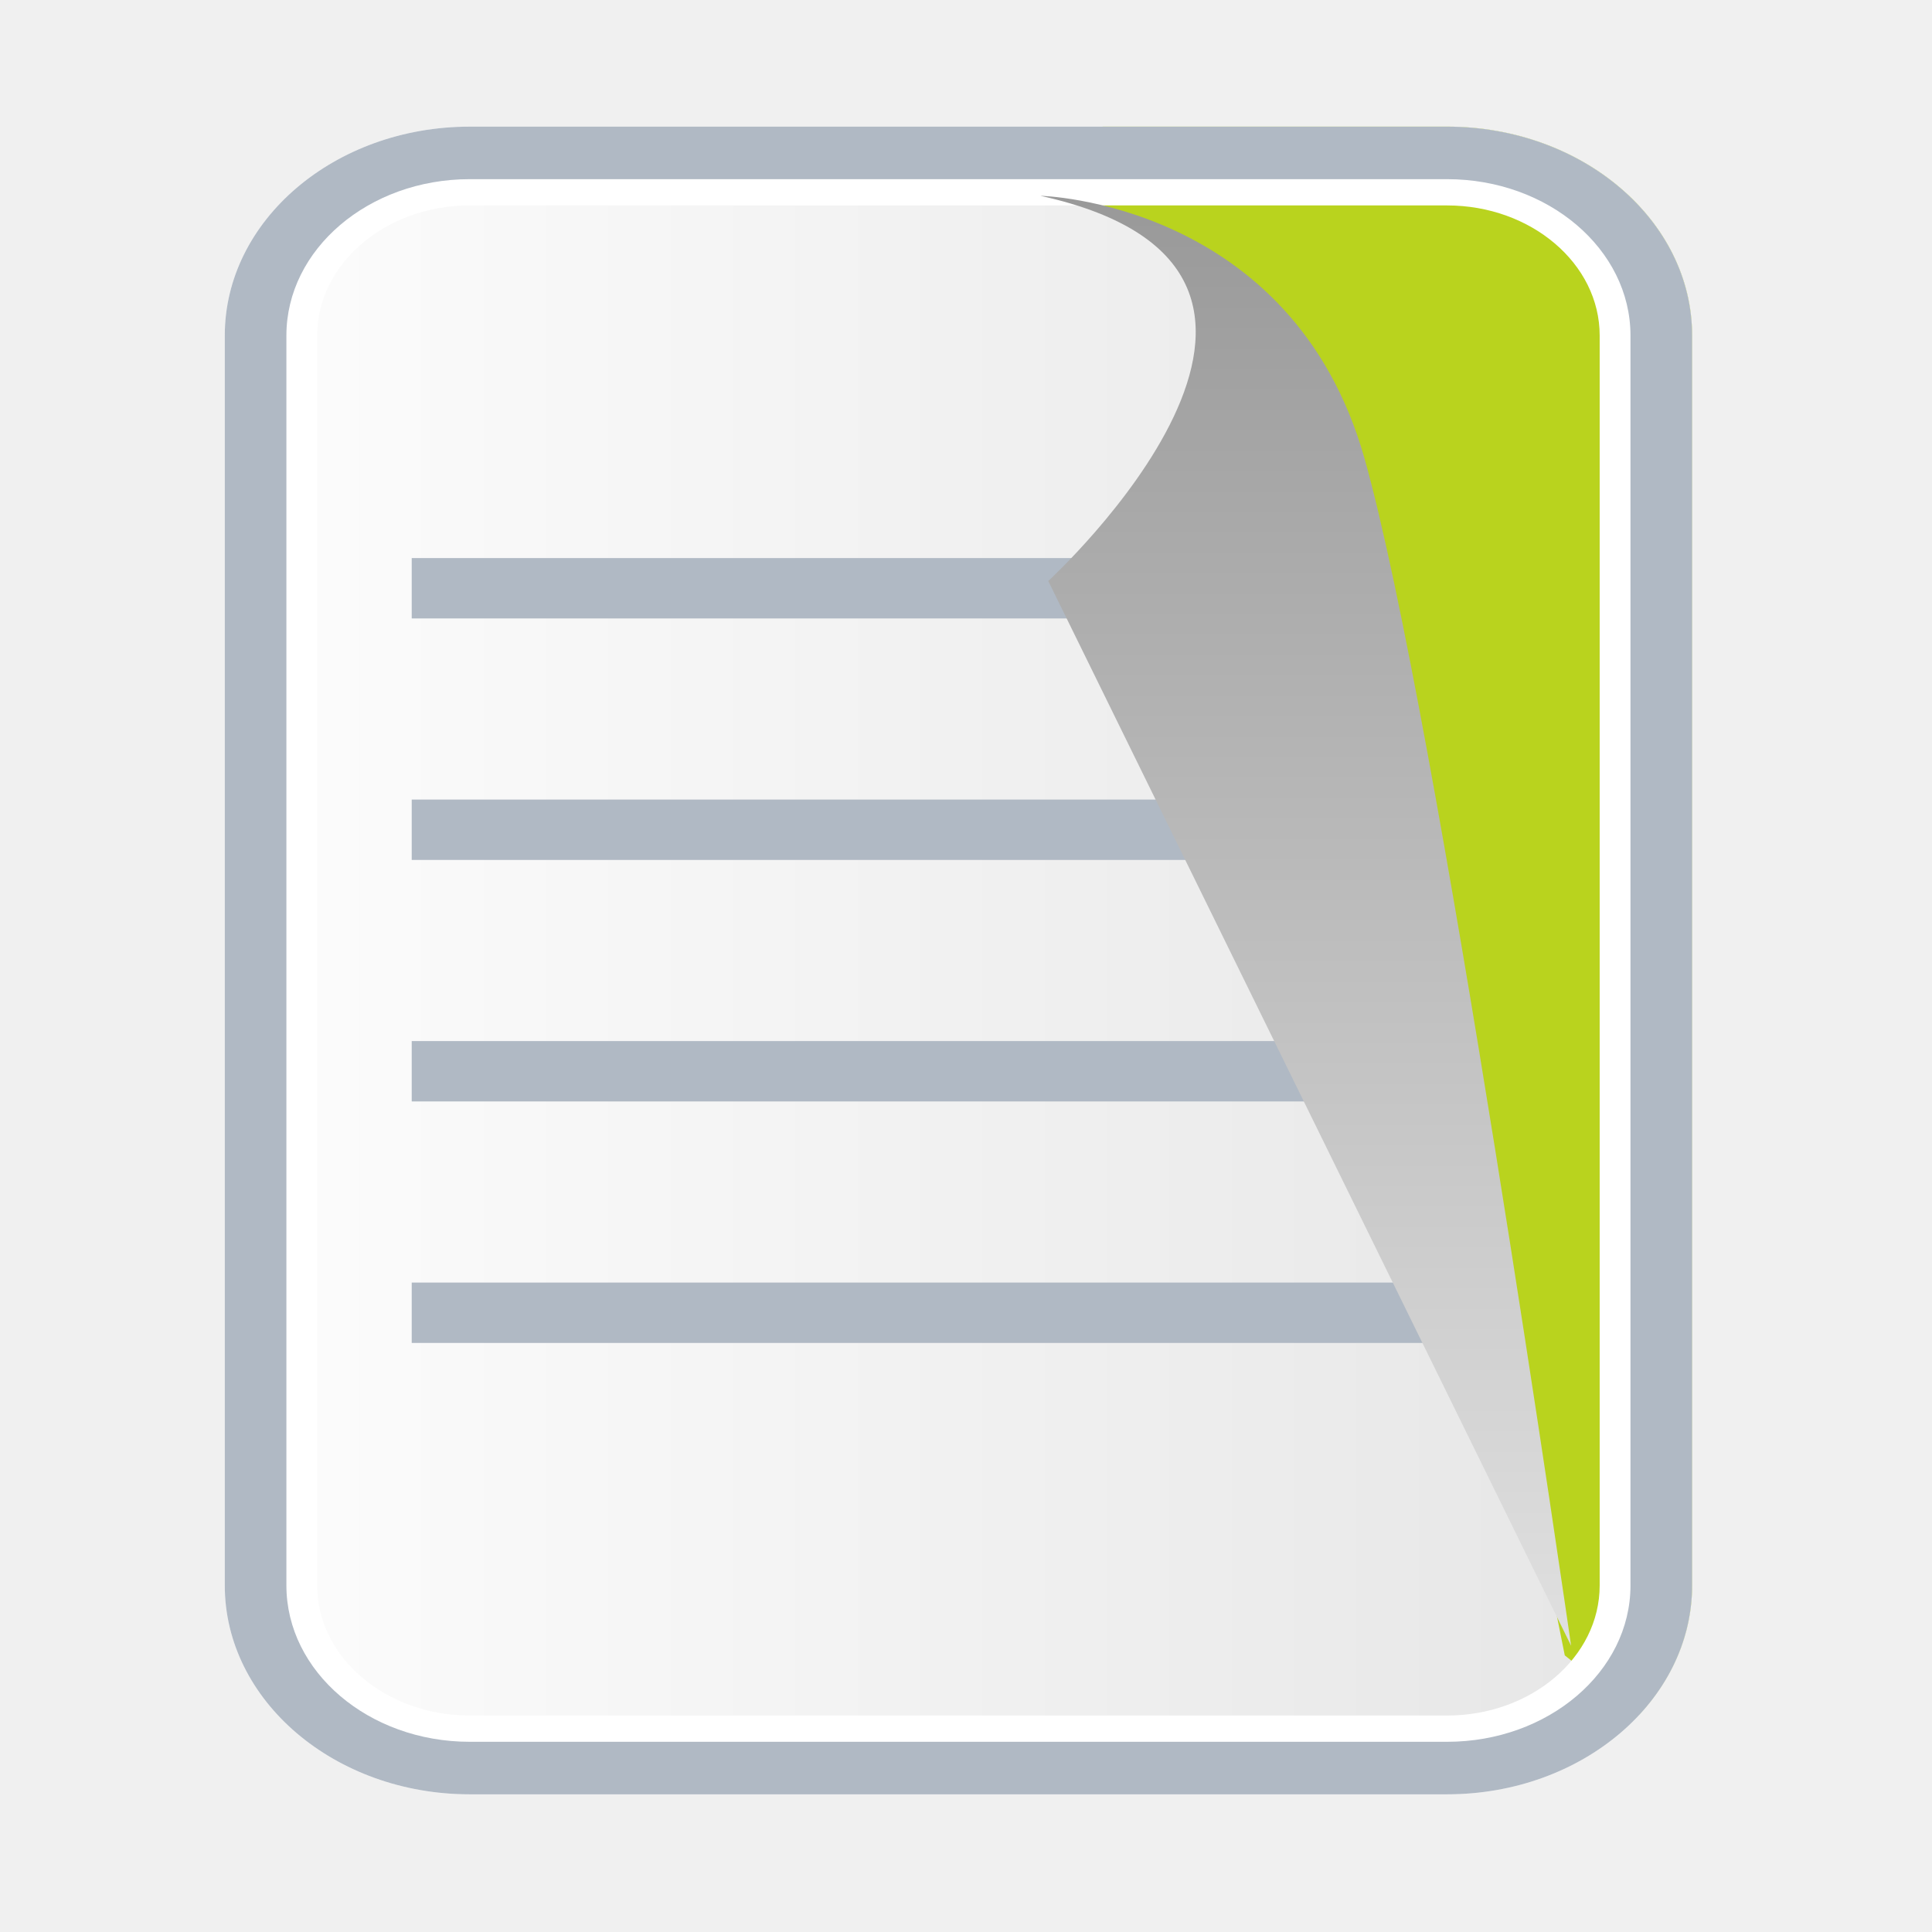
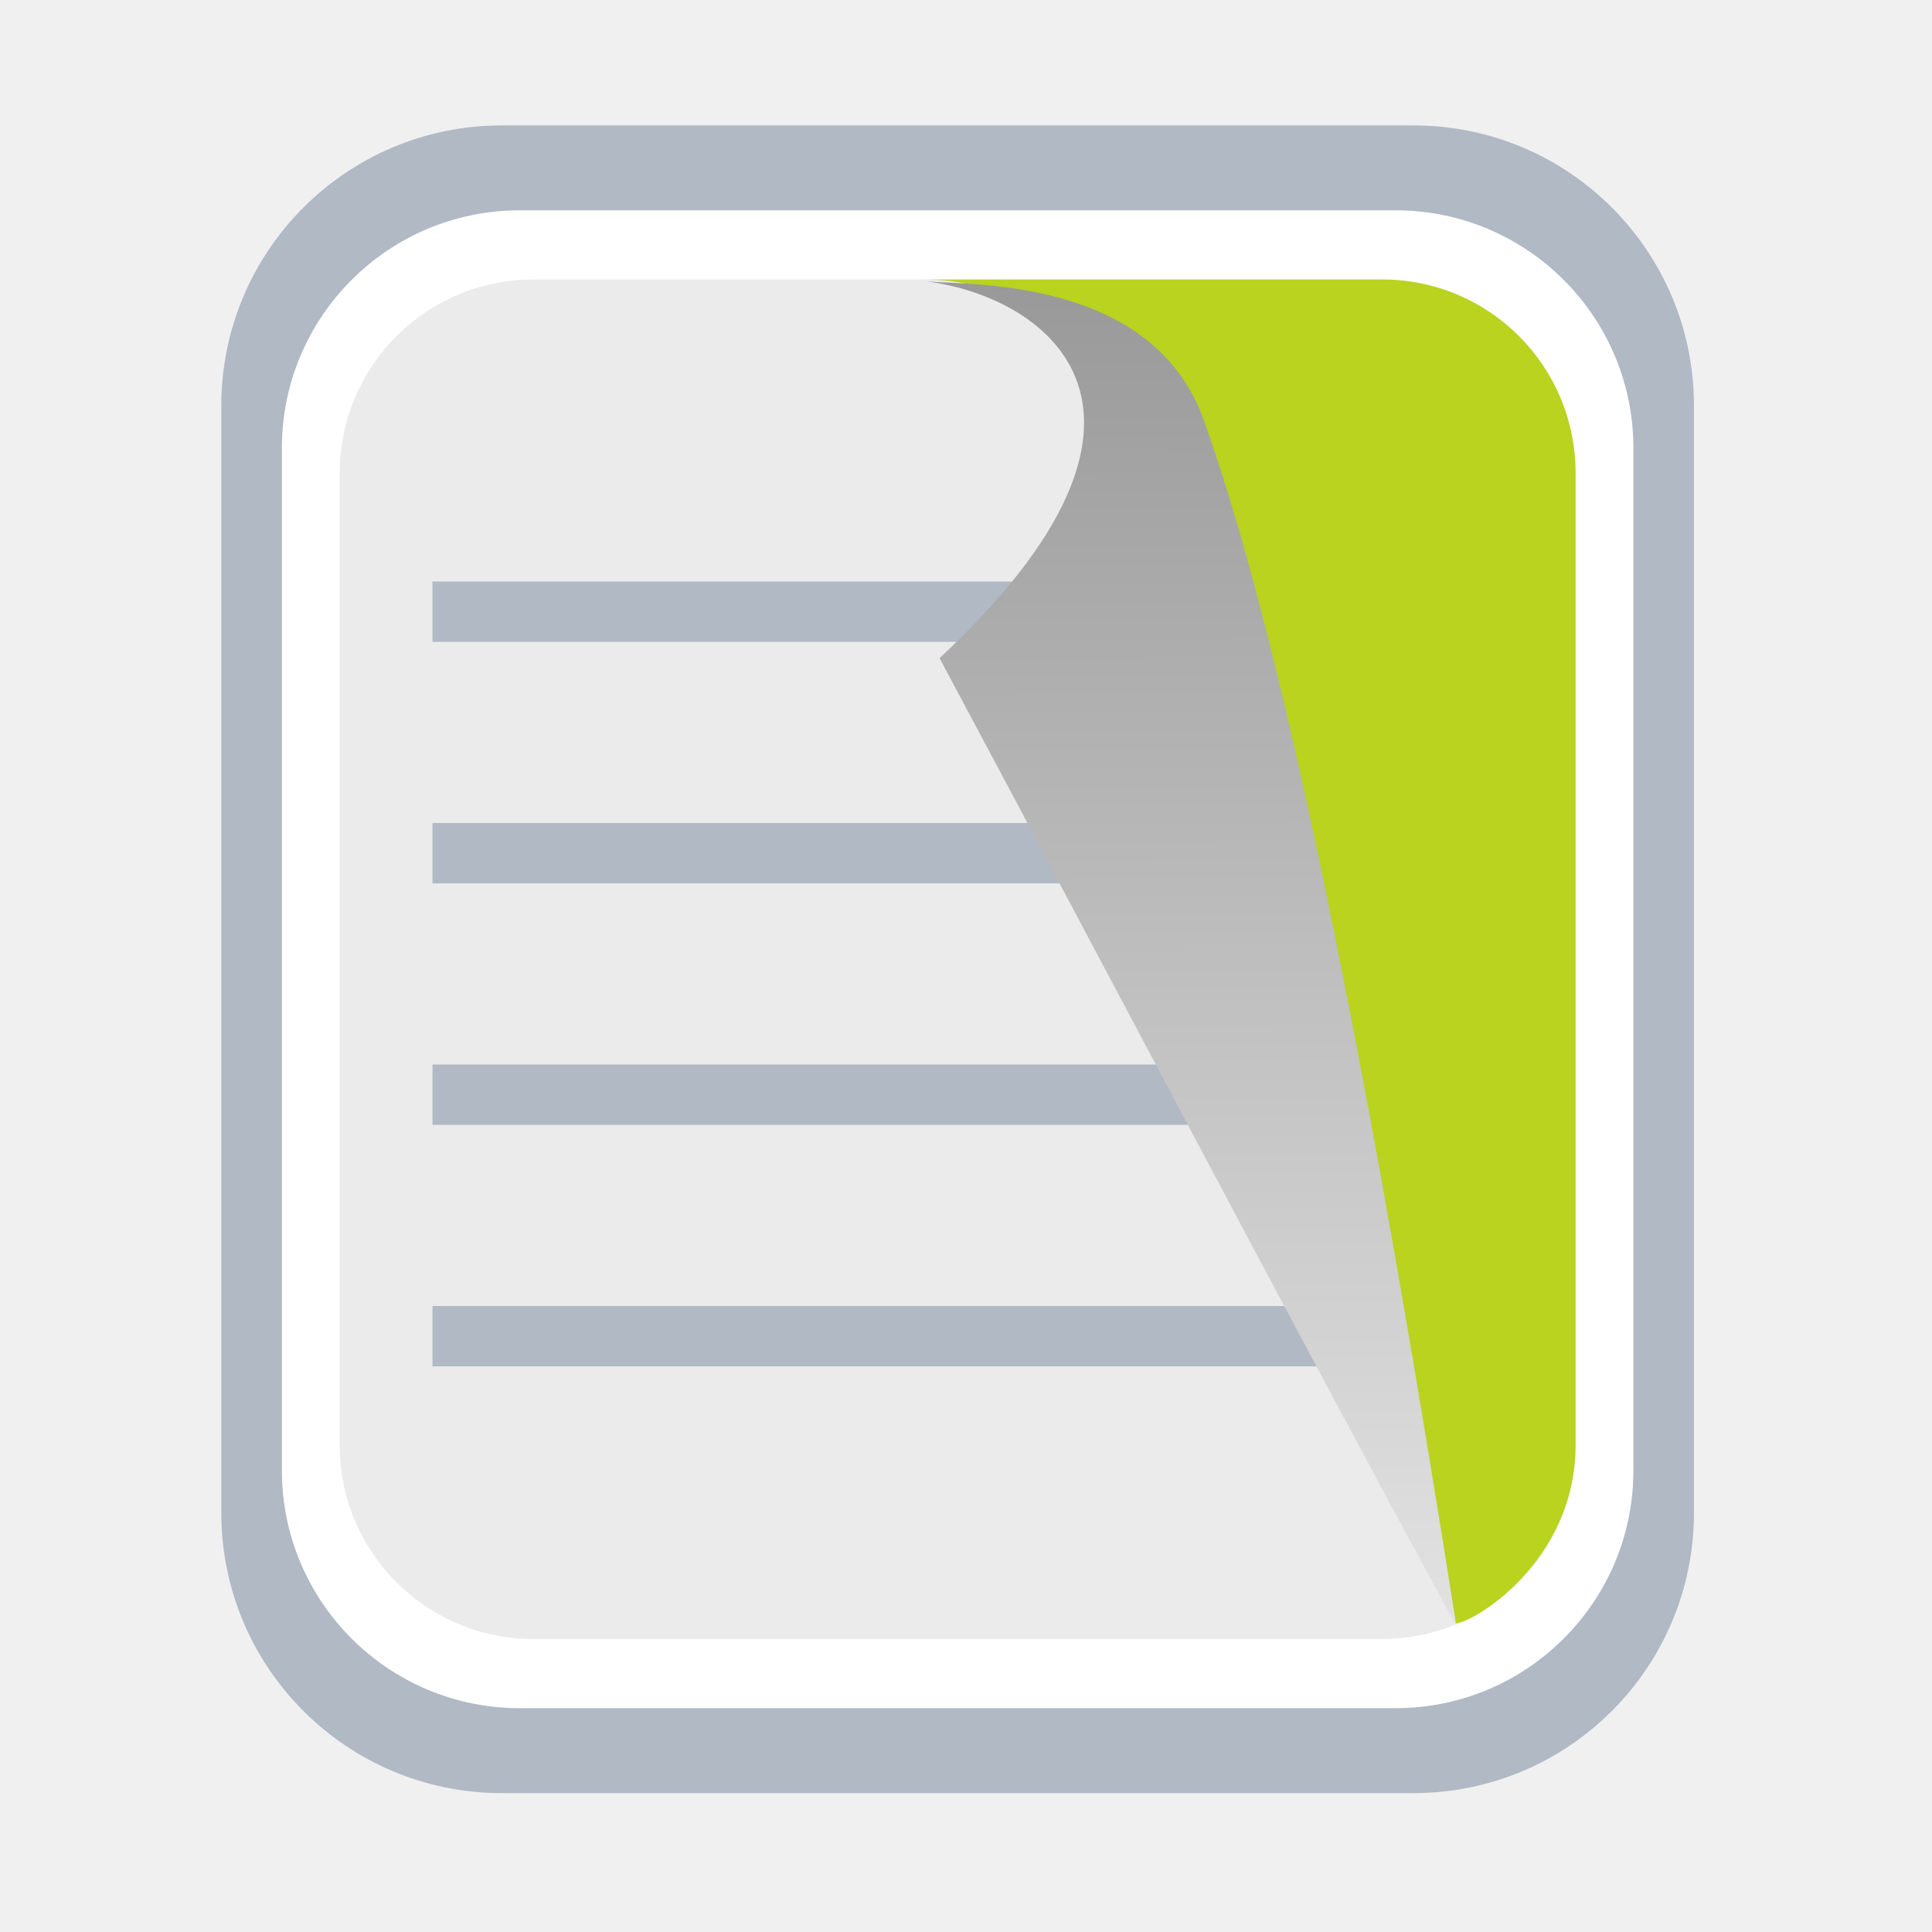
<svg xmlns="http://www.w3.org/2000/svg" xmlns:xlink="http://www.w3.org/1999/xlink" version="1.2" x="0px" y="0px" width="128px" height="128px" viewBox="0 0 128 128" xml:space="preserve" id="svg31">
  <defs id="defs35">
-     <linearGradient xlink:href="#SVGID_2_" id="linearGradient13302" x1="17.461" y1="84.35" x2="113.524" y2="84.35" gradientUnits="userSpaceOnUse" gradientTransform="matrix(1,0,0,1.298997,0.636999,-22.92618)" />
+     <linearGradient id="linearGradient8604">
+       <stop style="stop-color:#e2e2e2;stop-opacity:1;" offset="0" id="stop8600" />
+       <stop style="stop-color:#999999;stop-opacity:1;" offset="1" id="stop8602" />
+     </linearGradient>
+     <linearGradient id="linearGradient2025" gradientUnits="userSpaceOnUse" x1="66.129" y1="104.843" x2="66.129" y2="77.002">
+       <stop offset="0" style="stop-color:#E0E0E0" id="stop11-3" />
+       <stop offset="1" style="stop-color:#999999" id="stop13-6" />
+     </linearGradient>
+     <linearGradient xlink:href="#linearGradient8604" id="linearGradient8606" x1="19.24" y1="316.628" x2="108.244" y2="316.45" gradientUnits="userSpaceOnUse" gradientTransform="translate(-0.1136645,-123.2772)" />
  </defs>
  <g id="Layer_2" transform="rotate(-90,63.4995,63.634)">
    <linearGradient id="SVGID_1_" gradientUnits="userSpaceOnUse" x1="63.499" y1="24.502" x2="63.499" y2="101.951" gradientTransform="matrix(1,0,0,1.172886,0,-11.00143)">
      <stop offset="0" style="stop-color:#FCFCFC" id="stop4" />
      <stop offset="1" style="stop-color:#E6E6E6" id="stop6" />
    </linearGradient>
-     <path fill="url(#SVGID_1_)" d="M 104.906,109.182 H 22.091 c -6.19,0 -11.227,-5.909 -11.227,-13.173 V 31.255 c 0,-7.261 5.036,-13.168 11.227,-13.168 h 82.815 c 6.19,0 11.229,5.907 11.229,13.168 v 64.753 c 0,7.265 -5.038,13.174 -11.229,13.174 z" id="path9" style="fill:url(#SVGID_1_);stroke-width:1.083" />
    <linearGradient id="SVGID_2_" gradientUnits="userSpaceOnUse" x1="66.129" y1="104.843" x2="66.129" y2="77.002">
      <stop offset="0" style="stop-color:#E0E0E0" id="stop11" />
      <stop offset="1" style="stop-color:#999999" id="stop13" />
    </linearGradient>
-     <path fill="url(#SVGID_2_)" d="m 113.525,73.191 c 0,0 0.02,-0.049 0.052,-0.134 -0.018,0.048 -0.034,0.087 -0.052,0.134 z m 0,0 C 108.304,86.456 98.734,87.478 98.734,87.478 l -81.273,16.327 -3.946,4.918 c 2.36,2.196 5.337,3.519 8.577,3.519 h 82.815 c 7.629,0 13.837,-7.28 13.837,-16.233 V 73.191 Z" id="path16" style="display:inline;fill:#b9d31e;fill-opacity:1;stroke-width:1.083" />
-     <path fill="#ffffff" d="m 104.906,15.027 c 7.629,0 13.837,7.28 13.837,16.228 v 64.753 c 0,8.953 -6.208,16.233 -13.837,16.233 H 22.091 c -7.629,0 -13.836,-7.28 -13.836,-16.233 v -64.753 c 0,-8.948 6.207,-16.228 13.836,-16.228 h 82.815 m 0,6.122 H 22.091 c -4.751,0 -8.616,4.533 -8.616,10.106 v 64.753 c 0,5.575 3.865,10.109 8.616,10.109 h 82.815 c 4.751,0 8.617,-4.534 8.617,-10.109 v -64.753 c 0,-5.572 -3.866,-10.106 -8.617,-10.106 z" id="path18" style="stroke-width:1.083" />
-     <path fill="#b0b9c4" d="m 104.906,15.027 c 7.629,0 13.837,7.28 13.837,16.228 v 64.753 c 0,8.953 -6.208,16.233 -13.837,16.233 H 22.091 c -7.629,0 -13.836,-7.28 -13.836,-16.233 v -64.753 c 0,-8.948 6.207,-16.228 13.836,-16.228 h 82.815 m 0,4.082 H 22.091 c -5.71,0 -10.356,5.449 -10.356,12.146 v 64.753 c 0,6.701 4.646,12.15 10.356,12.15 h 82.815 c 5.711,0 10.357,-5.449 10.357,-12.15 v -64.753 c 10e-4,-6.697 -4.646,-12.146 -10.357,-12.146 z" id="path20" style="stroke-width:1.083" />
-     <rect style="fill:#b0b9c4;fill-opacity:1;stroke-width:5.424;stroke-linecap:round;stroke-linejoin:round;stroke-dashoffset:0.283;stroke-opacity:0.996;paint-order:stroke markers fill" id="rect8026" width="48" height="4" x="27.412" y="-90.16" transform="rotate(90)" ry="0" />
-     <rect style="fill:#b0b9c4;fill-opacity:1;stroke-width:5.847;stroke-linecap:round;stroke-linejoin:round;stroke-dashoffset:0.283;stroke-opacity:0.996;paint-order:stroke markers fill" id="rect9634" width="55.766" height="4" x="27.412" y="-74.16" transform="rotate(90)" ry="0" />
-     <rect style="fill:#b0b9c4;fill-opacity:1;stroke-width:6.181;stroke-linecap:round;stroke-linejoin:round;stroke-dashoffset:0.283;stroke-opacity:0.996;paint-order:stroke markers fill" id="rect9636" width="62.323" height="4" x="27.412" y="-58.16" transform="rotate(90)" ry="0" />
-     <rect style="fill:#b0b9c4;fill-opacity:1;stroke-width:6.531;stroke-linecap:round;stroke-linejoin:round;stroke-dashoffset:0.283;stroke-opacity:0.996;paint-order:stroke markers fill" id="rect9638" width="69.584" height="4" x="27.412" y="-42.16" transform="rotate(90)" ry="0" />
-     <path fill="url(#SVGID_3_)" d="m 96.762,90.536 c -17.025,4.805 -78.664,13.688 -78.664,13.688 l 70.542,-34.639 c 0,0 20.494,22.323 25.521,-0.521 0.001,-0.001 -0.376,16.666 -17.399,21.472 z" id="path28" style="display:inline;fill:url(#linearGradient13302);fill-opacity:1;stroke-width:1.14" />
+     <g id="g2242" transform="translate(0.4470384,-118.4256)">
+       <rect style="fill:#b0b9c4;fill-opacity:1;stroke-width:1.129" id="rect379" width="97.568" height="110.488" x="133.222" y="-118.377" transform="rotate(90)" ry="18.575" />
+       <rect style="fill:#ffffff;fill-opacity:1;stroke-width:1.025" id="rect1280" width="89.543" height="99.237" x="137.235" y="-112.752" transform="rotate(90)" ry="15.757" />
+       <rect style="fill:#ebebeb;fill-opacity:1;stroke-width:0.933" id="rect1834" width="81.876" height="90.071" x="141.068" y="-108.169" transform="rotate(90)" ry="12.827" />
+       <rect style="fill:#b0b9c4;fill-opacity:1;stroke-width:5.424;stroke-linecap:round;stroke-linejoin:round;stroke-dashoffset:0.283;stroke-opacity:0.996;paint-order:stroke markers fill" id="rect2162" width="48" height="4" x="147.214" y="-88.16" transform="rotate(90)" ry="0" />
+       <rect style="fill:#b0b9c4;fill-opacity:1;stroke-width:5.847;stroke-linecap:round;stroke-linejoin:round;stroke-dashoffset:0.283;stroke-opacity:0.996;paint-order:stroke markers fill" id="rect2164" width="55.766" height="4" x="147.214" y="-72.16" transform="rotate(90)" ry="0" />
+       <rect style="fill:#b0b9c4;fill-opacity:1;stroke-width:5.975;stroke-linecap:round;stroke-linejoin:round;stroke-dashoffset:0.283;stroke-opacity:0.996;paint-order:stroke markers fill" id="rect2166" width="58.245" height="4" x="147.214" y="-56.16" transform="rotate(90)" ry="0" />
+       <rect style="fill:#b0b9c4;fill-opacity:1;stroke-width:6.181;stroke-linecap:round;stroke-linejoin:round;stroke-dashoffset:0.283;stroke-opacity:0.996;paint-order:stroke markers fill" id="rect2168" width="62.323" height="4" x="147.214" y="-40.16" transform="rotate(90)" ry="0" />
+       <path id="rect887" style="fill:#b9d31e;fill-opacity:1;stroke-width:0.933" transform="rotate(90)" d="m 179.833,-108.169 h 30.284 c 7.106,0 12.827,5.721 12.827,12.827 v 64.416 c 0,7.683 -6.811,11.799 -7.976,11.799 -5.431,-19.033 -9.508,-89.043 -35.135,-89.043 z" />
+       <path id="path8598" style="fill:url(#linearGradient8606);fill-opacity:1;stroke-width:0.933" d="m 108.037,179.987 c -0.24,3.253 0.132,14.988 -9.181,18.328 -16.528,5.928 -49.118,11.889 -79.918,16.737 18.95,-10.307 41.443,-22.11 64.145,-34.245 16.25,17.427 23.893,7.282 24.954,-0.82 z" />
+     </g>
  </g>
</svg>
